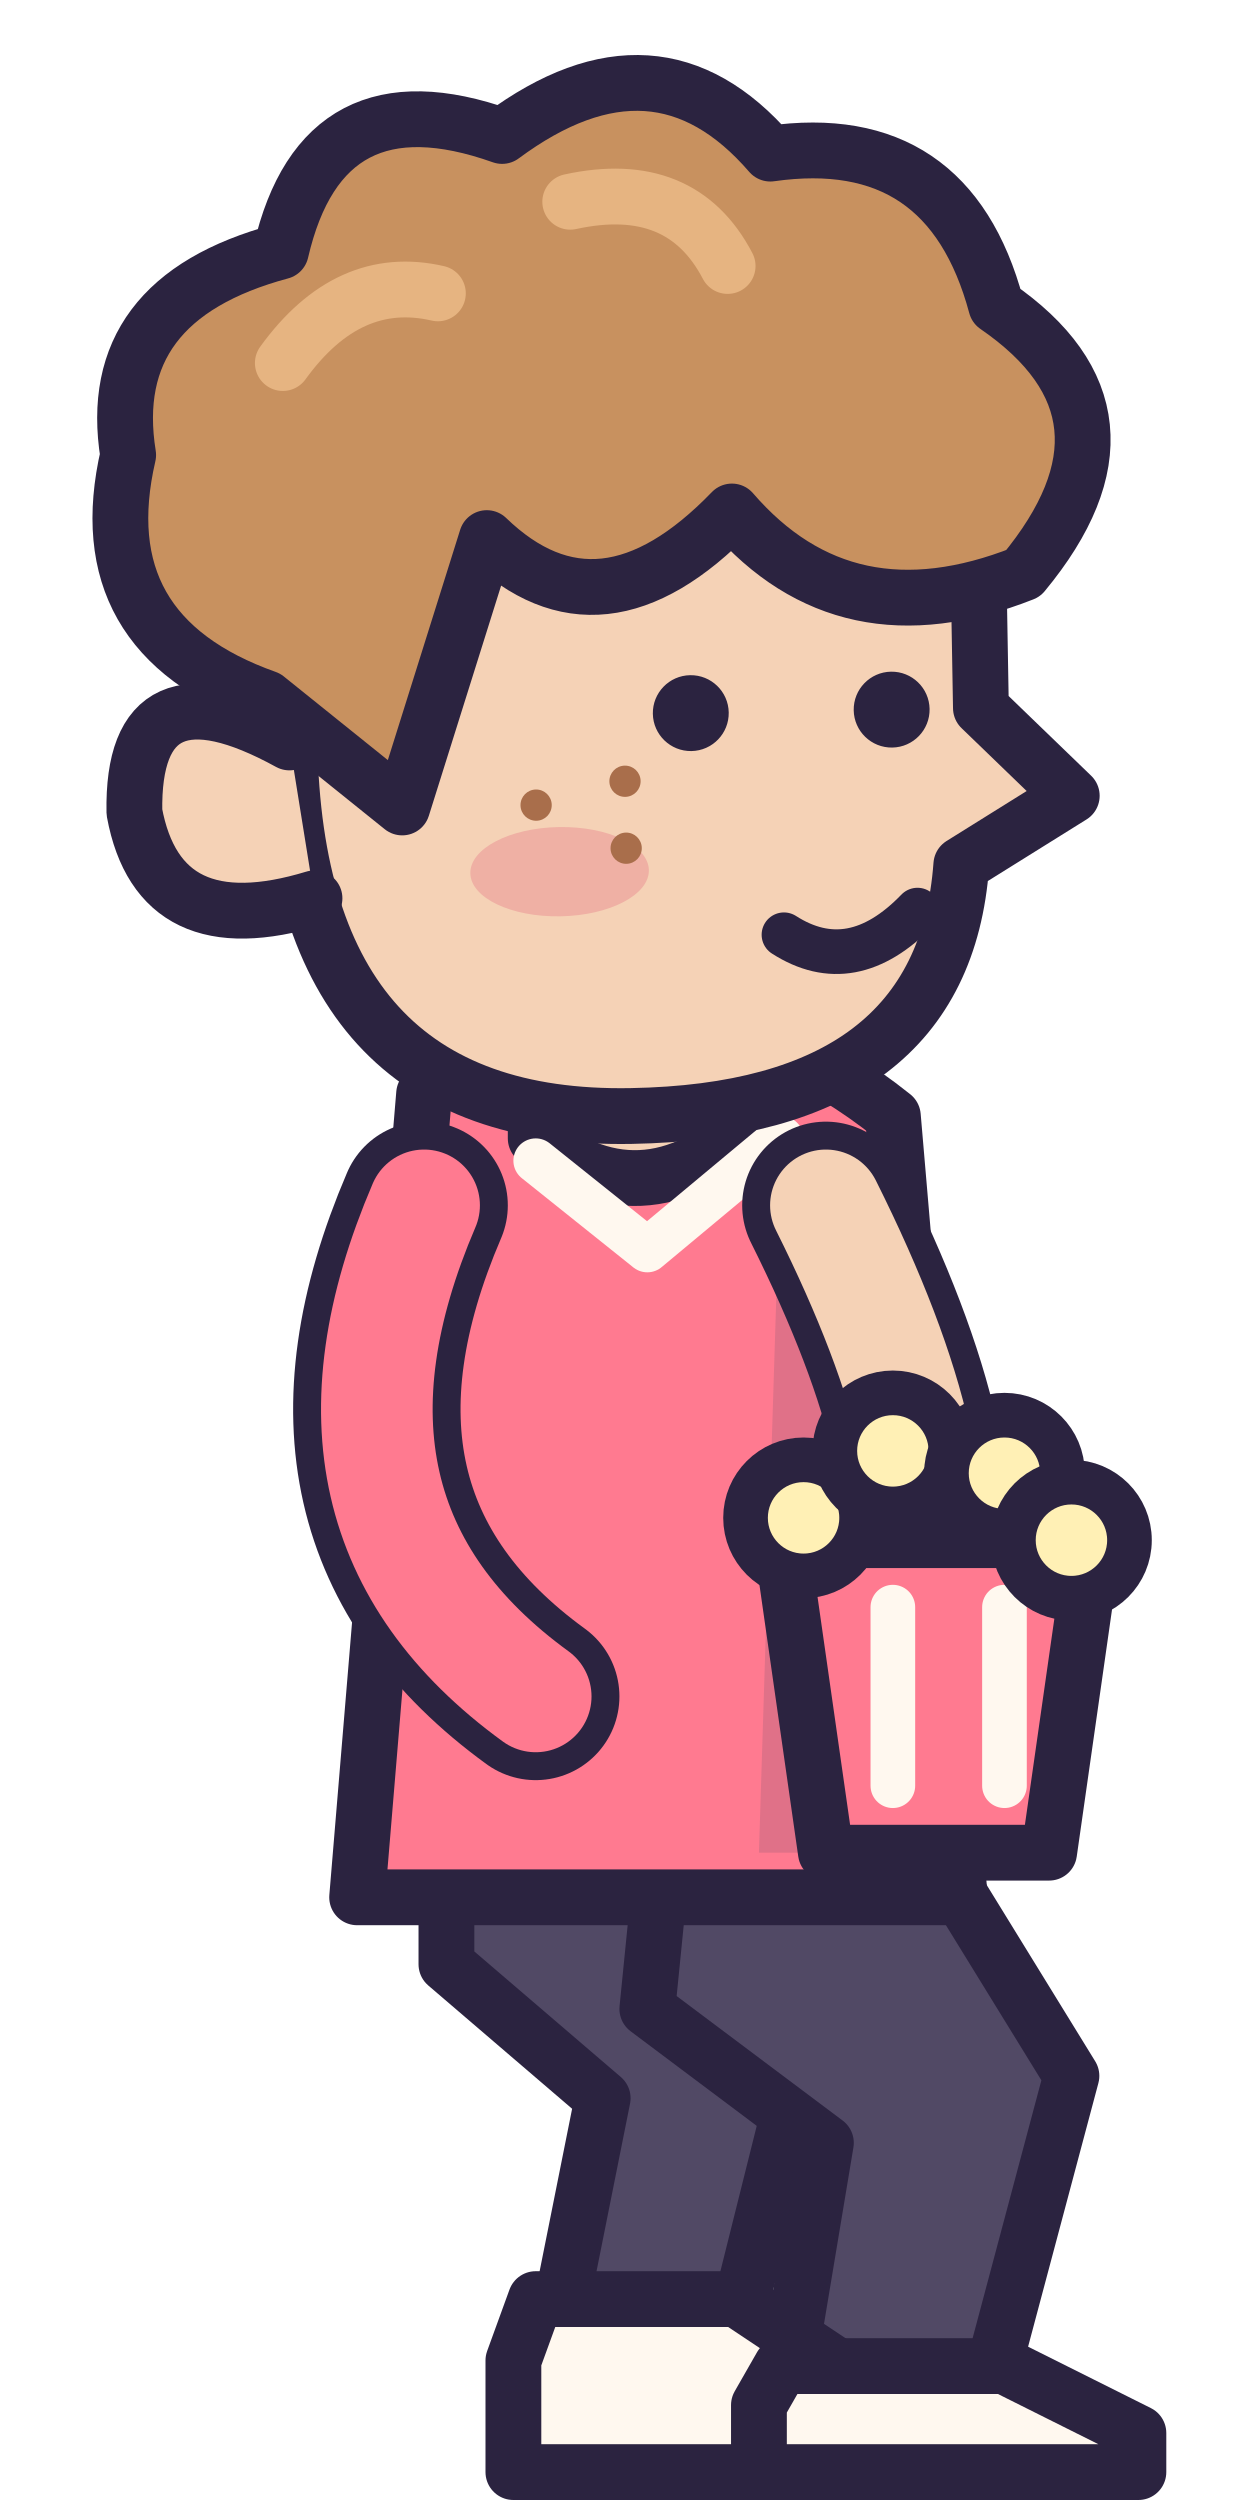
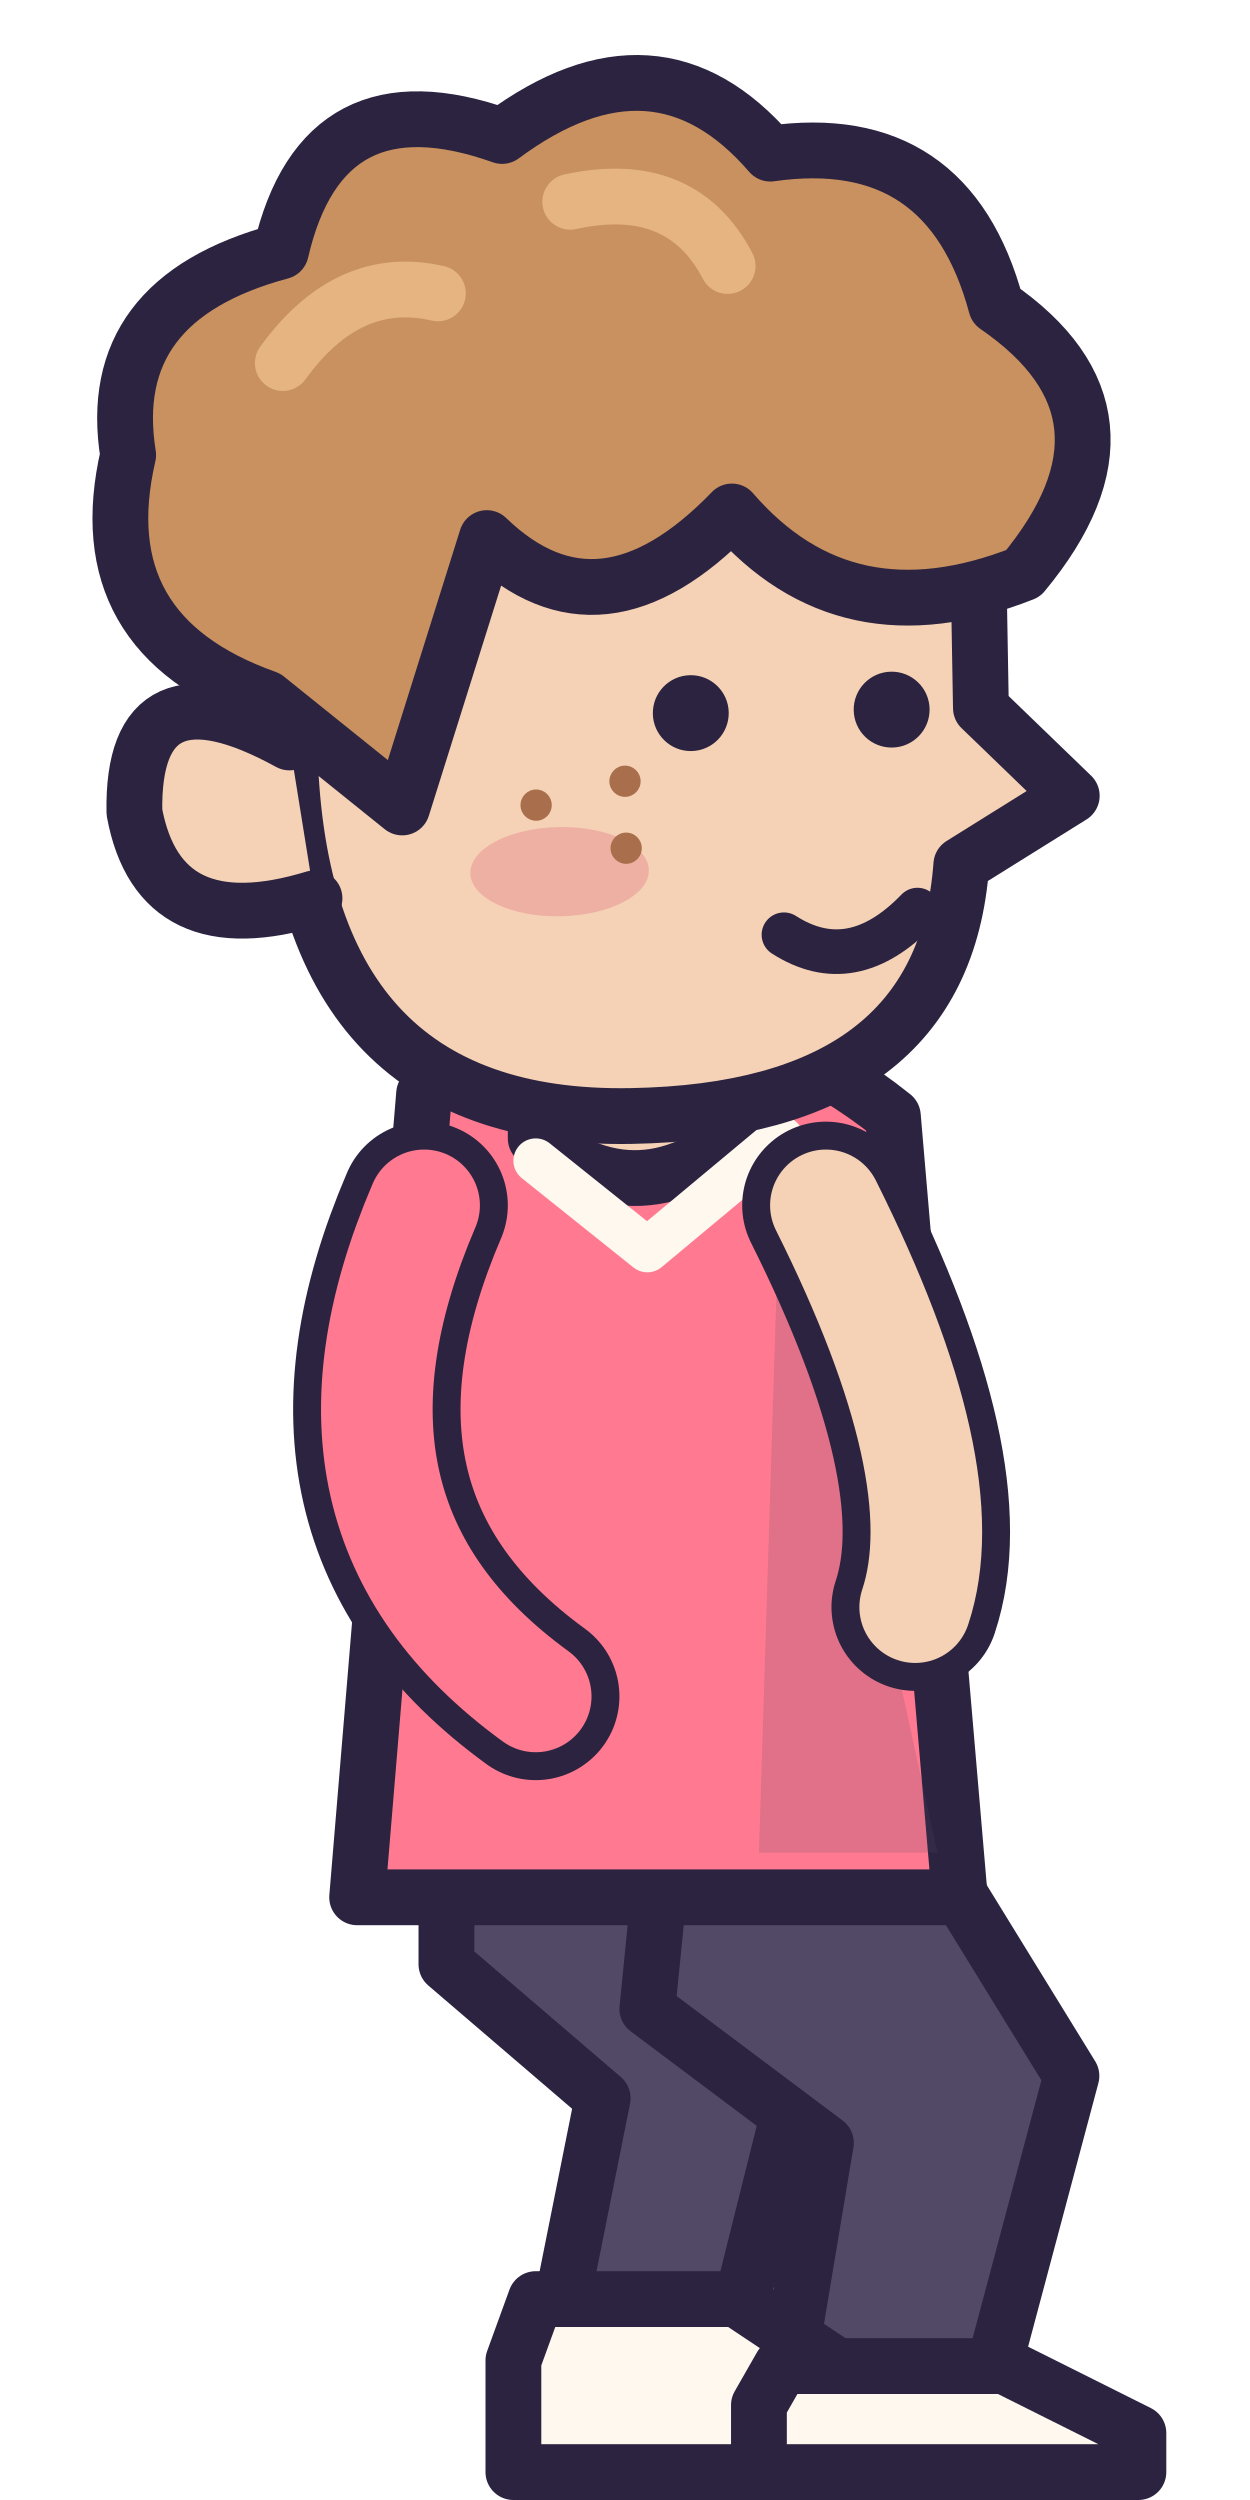
<svg xmlns="http://www.w3.org/2000/svg" width="56" height="112" viewBox="0 0 56 112">
  <g stroke="#2b2340" stroke-width="2.5" stroke-linecap="round" stroke-linejoin="round">
    <path d="M20 80h10l6 12-3 12h-8l2-10-7-6Z" fill="#514965" vector-effect="non-scaling-stroke" />
    <path d="M30 80h10l8 13-4 15h-9l2-12-8-6Z" fill="#514965" vector-effect="non-scaling-stroke" />
    <path d="M24 103h9l6 4v3.75H23v-5Z" fill="#fff8ef" vector-effect="non-scaling-stroke" />
    <path d="M35 106h10l6 3v1.75H34v-3Z" fill="#fff8ef" vector-effect="non-scaling-stroke" />
    <path d="M19 49q11-7 21 1l3 35H16Z" fill="#ff7a90" vector-effect="non-scaling-stroke" />
    <path d="M35 51l7 32h-8Z" fill="#514965" stroke="none" opacity="0.18" vector-effect="non-scaling-stroke" />
    <path d="M24 44v7q5 4 10-1v-7" fill="#f5d2b6" vector-effect="non-scaling-stroke" />
    <path d="M24 52l5 4 6-5" fill="none" stroke="#fff8ef" stroke-width="2" vector-effect="non-scaling-stroke" />
    <path d="M19 54Q13 68 24 76" fill="none" stroke="#2b2340" stroke-width="7.5" vector-effect="non-scaling-stroke" />
    <path d="M19 54Q13 68 24 76" fill="none" stroke="#ff7a90" stroke-width="5" vector-effect="non-scaling-stroke" />
    <path d="M37 54Q43 66 41 72" fill="none" stroke="#2b2340" stroke-width="7.5" vector-effect="non-scaling-stroke" />
    <path d="M37 54Q43 66 41 72" fill="none" stroke="#f5d2b6" stroke-width="5" vector-effect="non-scaling-stroke" />
    <g transform="translate(0 0) rotate(-1 28 35)">
      <path d="M13 23q0-13 16-13 15 0 15 15v7l4 4-5 3q-1 11-15 11-15 0-15-17Z" fill="#f5d2b6" vector-effect="non-scaling-stroke" />
      <path d="M13 33q-7-4-7 3 1 6 8 4" fill="#f5d2b6" vector-effect="non-scaling-stroke" />
      <path d="M12 31q-8-3-6-11-1-7 7-9 2-8 10-5 7-5 12 1 8-1 10 7 7 5 1 12-8 3-13-3-6 6-11 1l-4 12Z" fill="#c8915f" vector-effect="non-scaling-stroke" />
      <path d="M13 16q3-4 7-3m6-4q5-1 7 3" fill="none" stroke="#e6b481" stroke-width="2.5" vector-effect="non-scaling-stroke" />
      <circle cx="31" cy="32" r="1.7" fill="#2b2340" stroke="none" vector-effect="non-scaling-stroke" />
      <circle cx="40" cy="32" r="1.7" fill="#2b2340" stroke="none" vector-effect="non-scaling-stroke" />
      <path d="M35 42q3 2 6-1" fill="none" stroke="#2b2340" stroke-width="2" vector-effect="non-scaling-stroke" />
      <ellipse cx="25" cy="39" rx="4" ry="2" fill="#efb0a4" stroke="none" vector-effect="non-scaling-stroke" />
      <circle cx="24" cy="36" r="0.7" fill="#a96e4b" stroke="none" vector-effect="non-scaling-stroke" />
      <circle cx="28" cy="38" r="0.7" fill="#a96e4b" stroke="none" vector-effect="non-scaling-stroke" />
      <circle cx="28" cy="35" r="0.7" fill="#a96e4b" stroke="none" vector-effect="non-scaling-stroke" />
    </g>
-     <path d="M35 69h14l-2 14H37Z" fill="#ff7a90" vector-effect="non-scaling-stroke" />
-     <path d="M40 72v8m5-8v8" fill="none" stroke="#fff8ef" stroke-width="2" vector-effect="non-scaling-stroke" />
-     <circle cx="36" cy="68" r="2.6" fill="#fff0b5" stroke-width="2" vector-effect="non-scaling-stroke" />
-     <circle cx="40" cy="65" r="2.6" fill="#fff0b5" stroke-width="2" vector-effect="non-scaling-stroke" />
-     <circle cx="45" cy="66" r="2.6" fill="#fff0b5" stroke-width="2" vector-effect="non-scaling-stroke" />
-     <circle cx="48" cy="69" r="2.6" fill="#fff0b5" stroke-width="2" vector-effect="non-scaling-stroke" />
  </g>
</svg>
